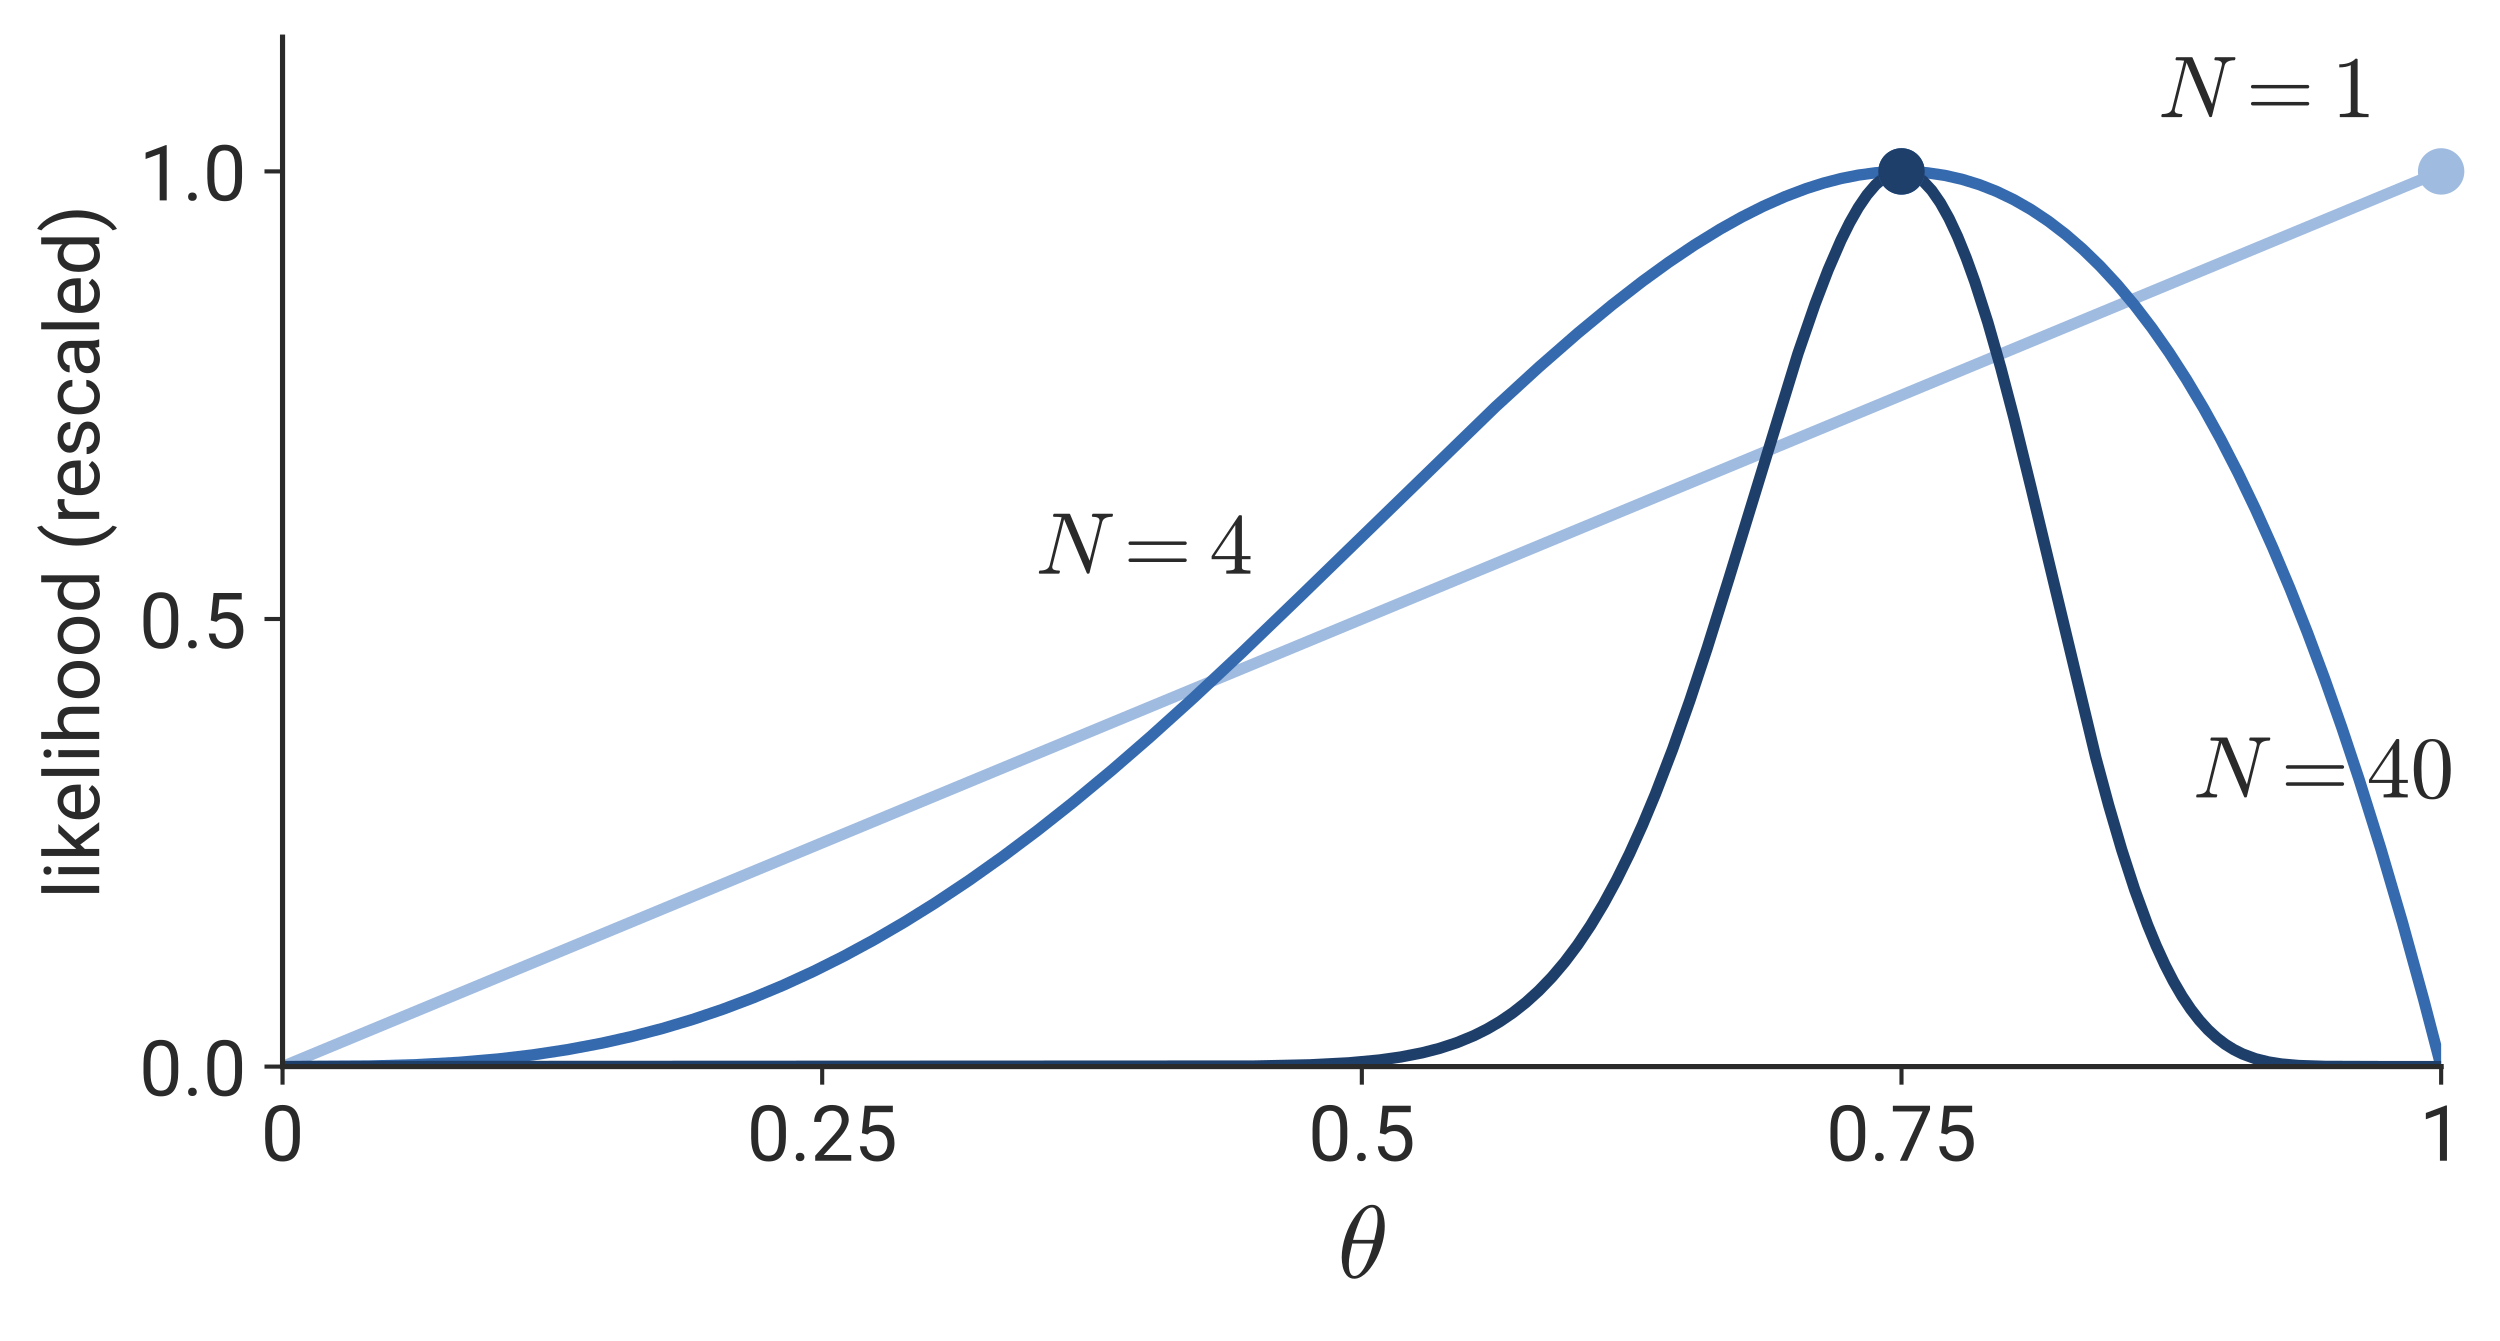
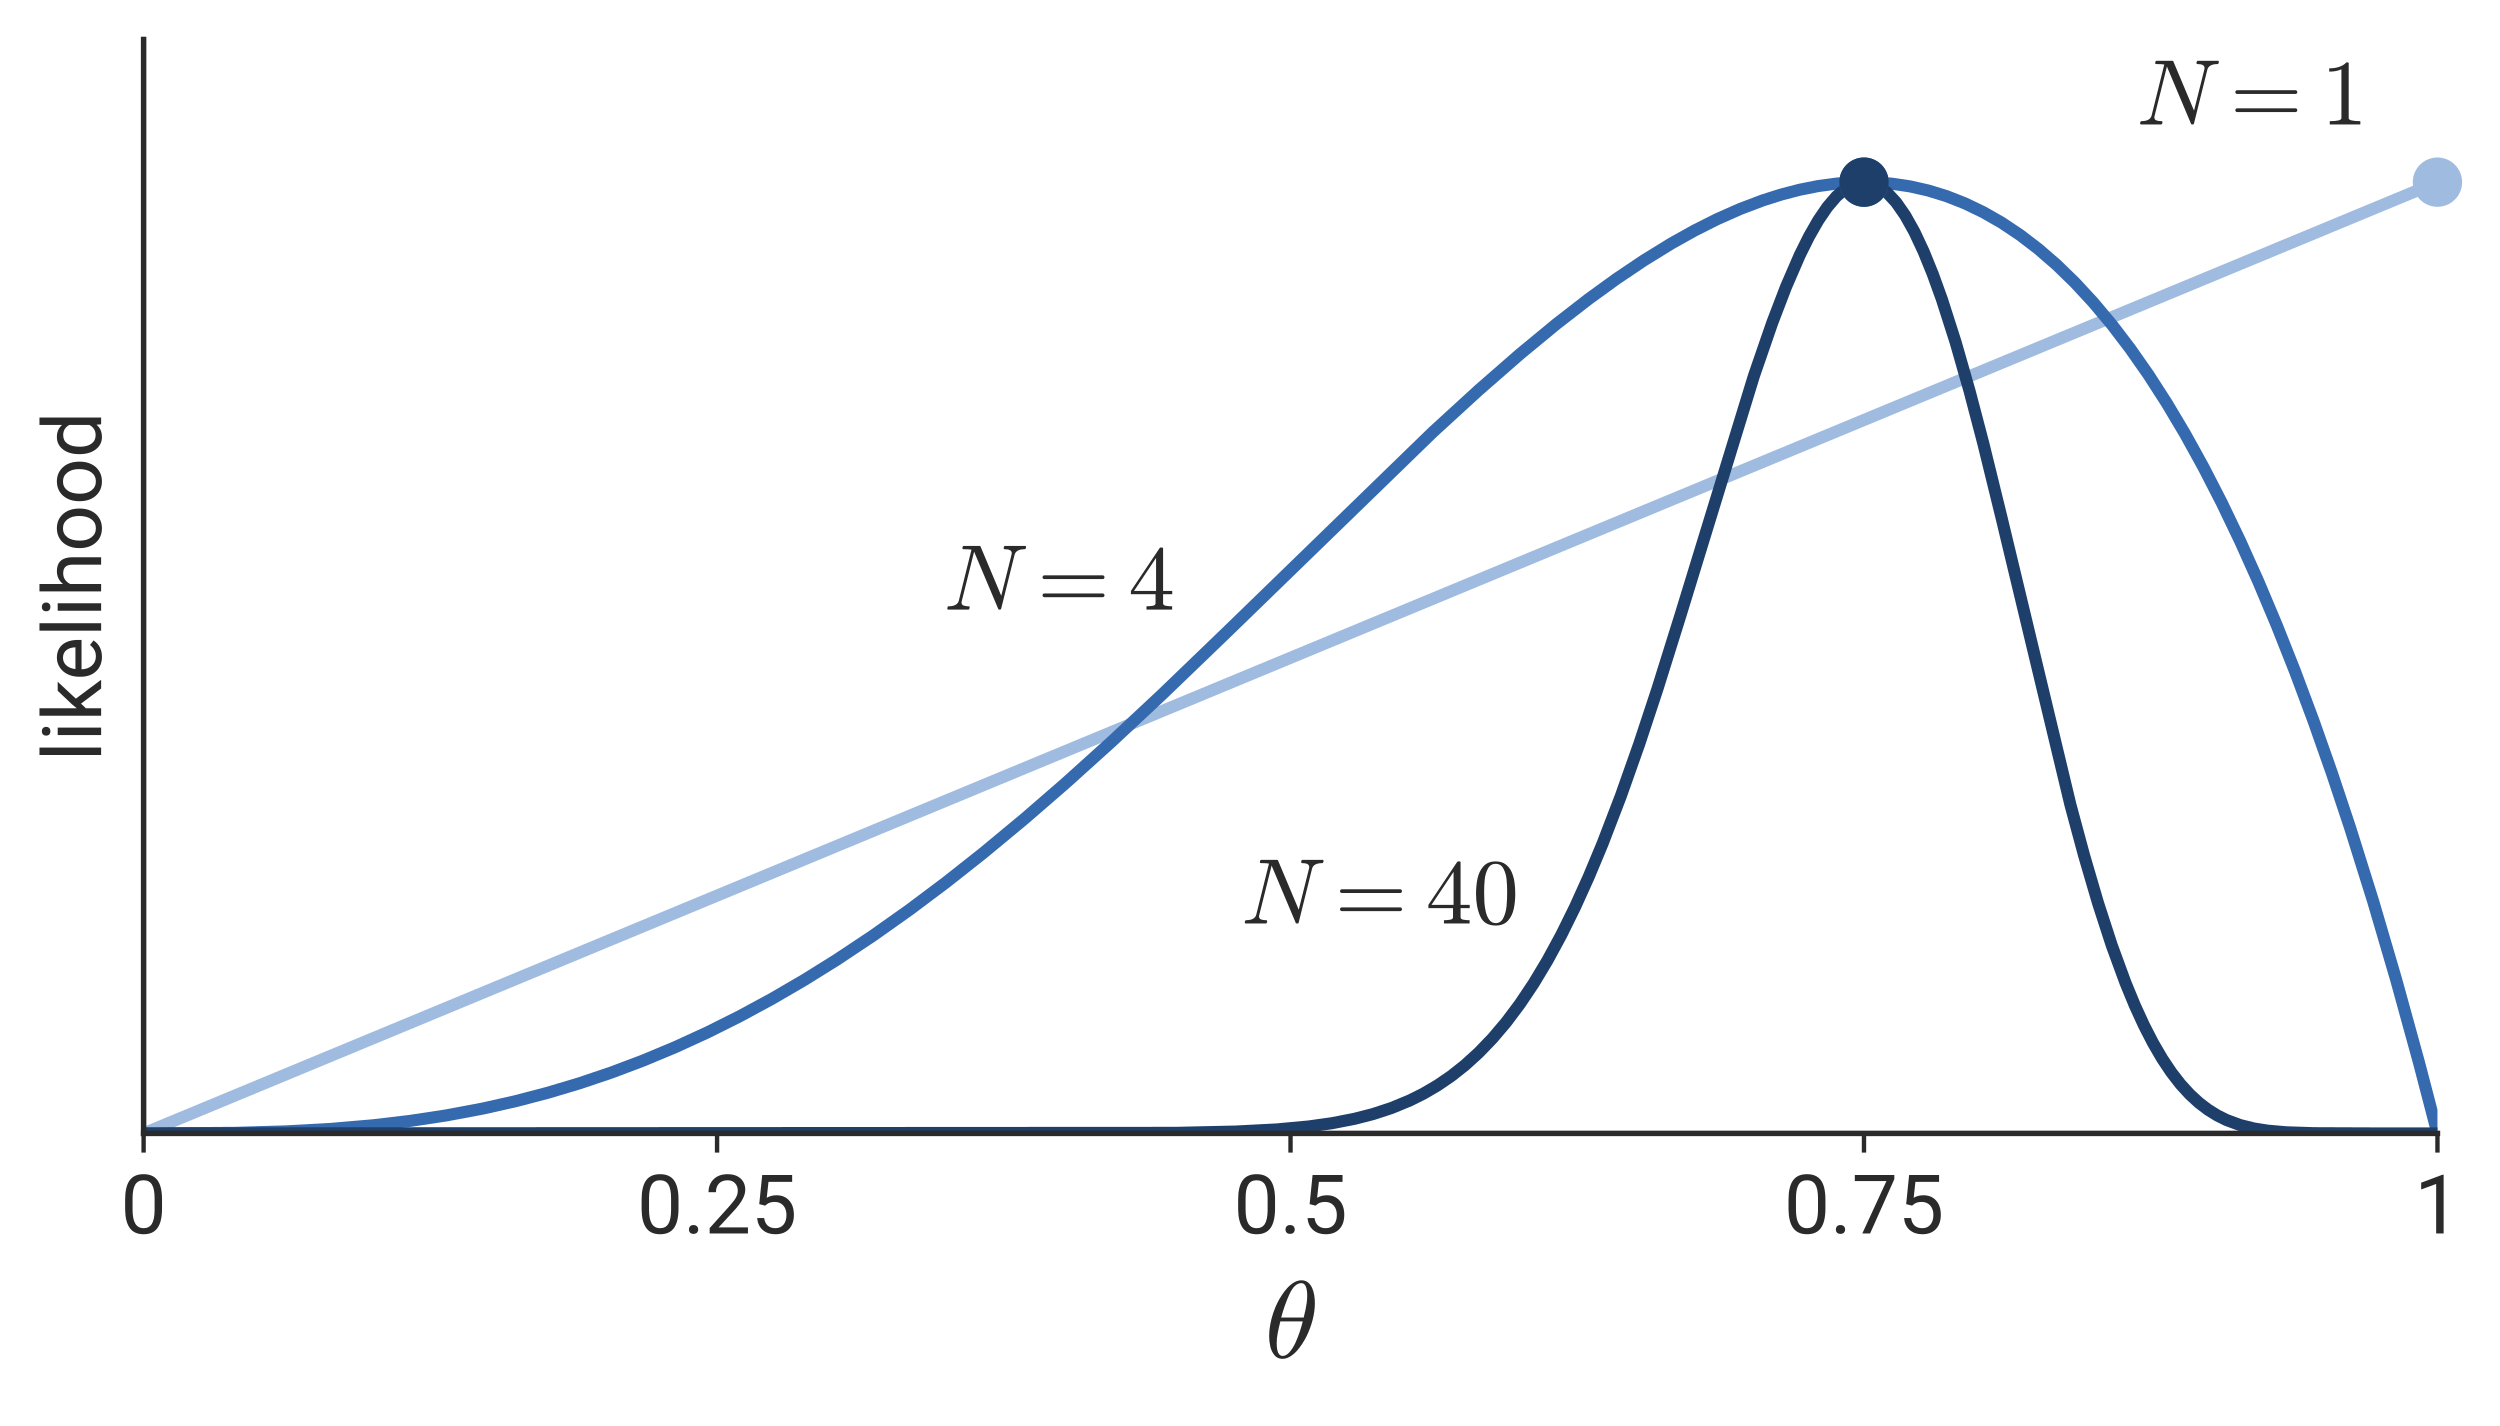
- <svg xmlns="http://www.w3.org/2000/svg" xmlns:xlink="http://www.w3.org/1999/xlink" width="484.688pt" height="259.984pt" viewBox="0 0 484.688 259.984" version="1.1">
+ <svg xmlns="http://www.w3.org/2000/svg" xmlns:xlink="http://www.w3.org/1999/xlink" width="456.112pt" height="259.984pt" viewBox="0 0 456.112 259.984" version="1.1">
  <defs>
    <style type="text/css">*{stroke-linejoin: round; stroke-linecap: butt}</style>
  </defs>
  <g id="figure_1">
    <g id="patch_1">
-       <path d="M 0 259.984  L 484.688 259.984  L 484.688 0  L 0 0  L 0 259.984  z " style="fill: none" />
+       <path d="M 0 259.984  L 456.112 259.984  L 456.112 0  L 0 0  L 0 259.984  z " style="fill: none" />
    </g>
    <g id="axes_1">
      <g id="patch_2">
-         <path d="M 54.777 206.784  L 473.277 206.784  L 473.277 7.2  L 54.777 7.2  L 54.777 206.784  z " style="fill: none" />
+         <path d="M 26.2 206.784  L 444.7 206.784  L 444.7 7.2  L 26.2 7.2  L 26.2 206.784  z " style="fill: none" />
      </g>
      <g id="matplotlib.axis_1">
        <g id="xtick_1">
          <g id="line2d_1">
            <defs>
-               <path id="m465f281642" d="M 0 0  L 0 3.5  " style="stroke: #2a2a2a; stroke-width: 0.8" />
+               <path id="m433464695c" d="M 0 0  L 0 3.5  " style="stroke: #2a2a2a; stroke-width: 0.8" />
            </defs>
            <g>
-               <use xlink:href="#m465f281642" x="54.777" y="206.784" style="fill: #2a2a2a; stroke: #2a2a2a; stroke-width: 0.8" />
+               <use xlink:href="#m433464695c" x="26.2" y="206.784" style="fill: #2a2a2a; stroke: #2a2a2a; stroke-width: 0.8" />
            </g>
          </g>
          <g id="text_1">
-             <g style="fill: #2a2a2a" transform="translate(50.56484 225.034) scale(0.15 -0.15)">
+             <g style="fill: #2a2a2a" transform="translate(21.98828 225.034) scale(0.15 -0.15)">
              <defs>
                <path id="Roboto-Regular-14" d="M 3231 1941  Q 3231 925 2884 431  Q 2538 -63 1800 -63  Q 1072 -63 722 420  Q 372 903 359 1863  L 359 2634  Q 359 3638 706 4125  Q 1053 4613 1794 4613  Q 2528 4613 2875 4142  Q 3222 3672 3231 2691  L 3231 1941  z M 2653 2731  Q 2653 3466 2447 3802  Q 2241 4138 1794 4138  Q 1350 4138 1147 3803  Q 944 3469 938 2775  L 938 1850  Q 938 1113 1152 761  Q 1366 409 1800 409  Q 2228 409 2436 740  Q 2644 1072 2653 1784  L 2653 2731  z " transform="scale(0.015625)" />
              </defs>
              <use xlink:href="#Roboto-Regular-14" />
            </g>
          </g>
        </g>
        <g id="xtick_2">
          <g id="line2d_2">
            <g>
-               <use xlink:href="#m465f281642" x="159.402" y="206.784" style="fill: #2a2a2a; stroke: #2a2a2a; stroke-width: 0.8" />
+               <use xlink:href="#m433464695c" x="130.825" y="206.784" style="fill: #2a2a2a; stroke: #2a2a2a; stroke-width: 0.8" />
            </g>
          </g>
          <g id="text_2">
-             <g style="fill: #2a2a2a" transform="translate(144.793 225.034) scale(0.15 -0.15)">
+             <g style="fill: #2a2a2a" transform="translate(116.2164 225.034) scale(0.15 -0.15)">
              <defs>
                <path id="Roboto-Regular-12" d="M 450 303  Q 450 453 539 553  Q 628 653 806 653  Q 984 653 1076 553  Q 1169 453 1169 303  Q 1169 159 1076 62  Q 984 -34 806 -34  Q 628 -34 539 62  Q 450 159 450 303  z " transform="scale(0.015625)" />
                <path id="Roboto-Regular-16" d="M 3359 0  L 378 0  L 378 416  L 1953 2166  Q 2303 2563 2436 2811  Q 2569 3059 2569 3325  Q 2569 3681 2353 3909  Q 2138 4138 1778 4138  Q 1347 4138 1108 3892  Q 869 3647 869 3209  L 291 3209  Q 291 3838 695 4225  Q 1100 4613 1778 4613  Q 2413 4613 2781 4280  Q 3150 3947 3150 3394  Q 3150 2722 2294 1794  L 1075 472  L 3359 472  L 3359 0  z " transform="scale(0.015625)" />
                <path id="Roboto-Regular-19" d="M 644 2281  L 875 4550  L 3206 4550  L 3206 4016  L 1366 4016  L 1228 2775  Q 1563 2972 1988 2972  Q 2609 2972 2975 2561  Q 3341 2150 3341 1450  Q 3341 747 2961 342  Q 2581 -63 1900 -63  Q 1297 -63 915 271  Q 534 606 481 1197  L 1028 1197  Q 1081 806 1306 607  Q 1531 409 1900 409  Q 2303 409 2533 684  Q 2763 959 2763 1444  Q 2763 1900 2514 2176  Q 2266 2453 1853 2453  Q 1475 2453 1259 2288  L 1106 2163  L 644 2281  z " transform="scale(0.015625)" />
              </defs>
              <use xlink:href="#Roboto-Regular-14" />
              <use xlink:href="#Roboto-Regular-12" transform="translate(56.15625 0)" />
              <use xlink:href="#Roboto-Regular-16" transform="translate(82.46875 0)" />
              <use xlink:href="#Roboto-Regular-19" transform="translate(138.625 0)" />
            </g>
          </g>
        </g>
        <g id="xtick_3">
          <g id="line2d_3">
            <g>
-               <use xlink:href="#m465f281642" x="264.027" y="206.784" style="fill: #2a2a2a; stroke: #2a2a2a; stroke-width: 0.8" />
+               <use xlink:href="#m433464695c" x="235.45" y="206.784" style="fill: #2a2a2a; stroke: #2a2a2a; stroke-width: 0.8" />
            </g>
          </g>
          <g id="text_3">
-             <g style="fill: #2a2a2a" transform="translate(253.6297 225.034) scale(0.15 -0.15)">
+             <g style="fill: #2a2a2a" transform="translate(225.0531 225.034) scale(0.15 -0.15)">
              <use xlink:href="#Roboto-Regular-14" />
              <use xlink:href="#Roboto-Regular-12" transform="translate(56.15625 0)" />
              <use xlink:href="#Roboto-Regular-19" transform="translate(82.46875 0)" />
            </g>
          </g>
        </g>
        <g id="xtick_4">
          <g id="line2d_4">
            <g>
-               <use xlink:href="#m465f281642" x="368.652" y="206.784" style="fill: #2a2a2a; stroke: #2a2a2a; stroke-width: 0.8" />
+               <use xlink:href="#m433464695c" x="340.075" y="206.784" style="fill: #2a2a2a; stroke: #2a2a2a; stroke-width: 0.8" />
            </g>
          </g>
          <g id="text_4">
-             <g style="fill: #2a2a2a" transform="translate(354.043 225.034) scale(0.15 -0.15)">
+             <g style="fill: #2a2a2a" transform="translate(325.4664 225.034) scale(0.15 -0.15)">
              <defs>
                <path id="Roboto-Regular-1b" d="M 3316 4225  L 1431 0  L 825 0  L 2703 4075  L 241 4075  L 241 4550  L 3316 4550  L 3316 4225  z " transform="scale(0.015625)" />
              </defs>
              <use xlink:href="#Roboto-Regular-14" />
              <use xlink:href="#Roboto-Regular-12" transform="translate(56.15625 0)" />
              <use xlink:href="#Roboto-Regular-1b" transform="translate(82.46875 0)" />
              <use xlink:href="#Roboto-Regular-19" transform="translate(138.625 0)" />
            </g>
          </g>
        </g>
        <g id="xtick_5">
          <g id="line2d_5">
            <g>
-               <use xlink:href="#m465f281642" x="473.277" y="206.784" style="fill: #2a2a2a; stroke: #2a2a2a; stroke-width: 0.8" />
+               <use xlink:href="#m433464695c" x="444.7" y="206.784" style="fill: #2a2a2a; stroke: #2a2a2a; stroke-width: 0.8" />
            </g>
          </g>
          <g id="text_5">
-             <g style="fill: #2a2a2a" transform="translate(469.0648 225.034) scale(0.15 -0.15)">
+             <g style="fill: #2a2a2a" transform="translate(440.4883 225.034) scale(0.15 -0.15)">
              <defs>
                <path id="Roboto-Regular-15" d="M 2278 0  L 1697 0  L 1697 3853  L 531 3425  L 531 3950  L 2188 4572  L 2278 4572  L 2278 0  z " transform="scale(0.015625)" />
              </defs>
              <use xlink:href="#Roboto-Regular-15" />
            </g>
          </g>
        </g>
        <g id="text_6">
-           <g style="fill: #2a2a2a" transform="translate(259.3266 247.784) scale(0.2 -0.2)">
+           <g style="fill: #2a2a2a" transform="translate(230.75 247.784) scale(0.2 -0.2)">
            <defs>
              <path id="Cmmi10-12" d="M 1031 -72  Q 741 -72 566 140  Q 391 353 323 653  Q 256 953 256 1247  L 256 1253  Q 256 1572 317 1915  Q 378 2259 493 2601  Q 609 2944 744 3213  Q 838 3400 986 3631  Q 1134 3863 1317 4064  Q 1500 4266 1711 4389  Q 1922 4513 2138 4513  L 2144 4513  Q 2375 4513 2529 4384  Q 2684 4256 2770 4056  Q 2856 3856 2890 3628  Q 2925 3400 2925 3194  Q 2925 2709 2794 2204  Q 2663 1700 2431 1228  Q 2344 1050 2189 809  Q 2034 569 1861 378  Q 1688 188 1472 58  Q 1256 -72 1038 -72  L 1031 -72  z M 1044 97  Q 1256 97 1451 323  Q 1647 550 1794 873  Q 1941 1197 2052 1536  Q 2163 1875 2216 2113  L 909 2113  Q 809 1709 753 1417  Q 697 1125 697 844  Q 697 97 1044 97  z M 959 2338  L 2272 2338  Q 2341 2619 2381 2808  Q 2422 2997 2450 3206  Q 2478 3416 2478 3597  Q 2478 4347 2138 4347  Q 1731 4347 1436 3692  Q 1141 3038 959 2338  z " transform="scale(0.015625)" />
            </defs>
            <use xlink:href="#Cmmi10-12" transform="translate(0 0.484375)" />
          </g>
        </g>
      </g>
      <g id="matplotlib.axis_2">
-         <g id="ytick_1">
-           <g id="line2d_6">
-             <defs>
-               <path id="m99d8e438ce" d="M 0 0  L -3.5 0  " style="stroke: #2a2a2a; stroke-width: 0.8" />
-             </defs>
-             <g>
-               <use xlink:href="#m99d8e438ce" x="54.777" y="206.784" style="fill: #2a2a2a; stroke: #2a2a2a; stroke-width: 0.8" />
-             </g>
-           </g>
-           <g id="text_7">
-             <g style="fill: #2a2a2a" transform="translate(26.98281 212.409) scale(0.15 -0.15)">
-               <use xlink:href="#Roboto-Regular-14" />
-               <use xlink:href="#Roboto-Regular-12" transform="translate(56.15625 0)" />
-               <use xlink:href="#Roboto-Regular-14" transform="translate(82.46875 0)" />
-             </g>
-           </g>
-         </g>
-         <g id="ytick_2">
-           <g id="line2d_7">
-             <g>
-               <use xlink:href="#m99d8e438ce" x="54.777" y="120.008" style="fill: #2a2a2a; stroke: #2a2a2a; stroke-width: 0.8" />
-             </g>
-           </g>
-           <g id="text_8">
-             <g style="fill: #2a2a2a" transform="translate(26.98281 125.6333) scale(0.15 -0.15)">
-               <use xlink:href="#Roboto-Regular-14" />
-               <use xlink:href="#Roboto-Regular-12" transform="translate(56.15625 0)" />
-               <use xlink:href="#Roboto-Regular-19" transform="translate(82.46875 0)" />
-             </g>
-           </g>
-         </g>
-         <g id="ytick_3">
-           <g id="line2d_8">
-             <g>
-               <use xlink:href="#m99d8e438ce" x="54.777" y="33.233" style="fill: #2a2a2a; stroke: #2a2a2a; stroke-width: 0.8" />
-             </g>
-           </g>
-           <g id="text_9">
-             <g style="fill: #2a2a2a" transform="translate(26.98281 38.8577) scale(0.15 -0.15)">
-               <use xlink:href="#Roboto-Regular-15" />
-               <use xlink:href="#Roboto-Regular-12" transform="translate(56.15625 0)" />
-               <use xlink:href="#Roboto-Regular-14" transform="translate(82.46875 0)" />
-             </g>
-           </g>
-         </g>
-         <g id="text_10">
-           <g style="fill: #2a2a2a" transform="translate(19.23281 174.2553) rotate(-90) scale(0.15 -0.15)">
+         <g id="text_7">
+           <g style="fill: #2a2a2a" transform="translate(18.45 138.8893) rotate(-90) scale(0.15 -0.15)">
            <defs>
              <path id="Roboto-Regular-50" d="M 1066 0  L 488 0  L 488 4800  L 1066 4800  L 1066 0  z " transform="scale(0.015625)" />
              <path id="Roboto-Regular-4d" d="M 1066 0  L 488 0  L 488 3381  L 1066 3381  L 1066 0  z M 441 4278  Q 441 4419 527 4516  Q 613 4613 781 4613  Q 950 4613 1037 4516  Q 1125 4419 1125 4278  Q 1125 4138 1037 4044  Q 950 3950 781 3950  Q 613 3950 527 4044  Q 441 4138 441 4278  z " transform="scale(0.015625)" />
              <path id="Roboto-Regular-4f" d="M 1381 1566  L 1019 1188  L 1019 0  L 441 0  L 441 4800  L 1019 4800  L 1019 1897  L 1328 2269  L 2381 3381  L 3084 3381  L 1769 1969  L 3238 0  L 2559 0  L 1381 1566  z " transform="scale(0.015625)" />
              <path id="Roboto-Regular-49" d="M 1841 -63  Q 1153 -63 722 389  Q 291 841 291 1597  L 291 1703  Q 291 2206 483 2601  Q 675 2997 1020 3220  Q 1366 3444 1769 3444  Q 2428 3444 2793 3009  Q 3159 2575 3159 1766  L 3159 1525  L 869 1525  Q 881 1025 1161 717  Q 1441 409 1872 409  Q 2178 409 2390 534  Q 2603 659 2763 866  L 3116 591  Q 2691 -63 1841 -63  z M 1769 2969  Q 1419 2969 1181 2714  Q 944 2459 888 2000  L 2581 2000  L 2581 2044  Q 2556 2484 2343 2726  Q 2131 2969 1769 2969  z " transform="scale(0.015625)" />
              <path id="Roboto-Regular-4c" d="M 1016 2972  Q 1400 3444 2016 3444  Q 3088 3444 3097 2234  L 3097 0  L 2519 0  L 2519 2238  Q 2516 2603 2352 2778  Q 2188 2953 1841 2953  Q 1559 2953 1346 2803  Q 1134 2653 1016 2409  L 1016 0  L 438 0  L 438 4800  L 1016 4800  L 1016 2972  z " transform="scale(0.015625)" />
              <path id="Roboto-Regular-53" d="M 284 1722  Q 284 2219 479 2616  Q 675 3013 1023 3228  Q 1372 3444 1819 3444  Q 2509 3444 2936 2966  Q 3363 2488 3363 1694  L 3363 1653  Q 3363 1159 3173 767  Q 2984 375 2632 156  Q 2281 -63 1825 -63  Q 1138 -63 711 415  Q 284 894 284 1681  L 284 1722  z M 866 1653  Q 866 1091 1127 750  Q 1388 409 1825 409  Q 2266 409 2525 754  Q 2784 1100 2784 1722  Q 2784 2278 2520 2623  Q 2256 2969 1819 2969  Q 1391 2969 1128 2628  Q 866 2288 866 1653  z " transform="scale(0.015625)" />
              <path id="Roboto-Regular-48" d="M 297 1719  Q 297 2497 665 2970  Q 1034 3444 1631 3444  Q 2225 3444 2572 3038  L 2572 4800  L 3150 4800  L 3150 0  L 2619 0  L 2591 363  Q 2244 -63 1625 -63  Q 1038 -63 667 418  Q 297 900 297 1675  L 297 1719  z M 875 1653  Q 875 1078 1112 753  Q 1350 428 1769 428  Q 2319 428 2572 922  L 2572 2475  Q 2313 2953 1775 2953  Q 1350 2953 1112 2625  Q 875 2297 875 1653  z " transform="scale(0.015625)" />
-               <path id="Roboto-Regular-4" transform="scale(0.015625)" />
-               <path id="Roboto-Regular-c" d="M 416 1847  Q 416 2553 605 3203  Q 794 3853 1169 4384  Q 1544 4916 1947 5134  L 2066 4753  Q 1609 4403 1317 3684  Q 1025 2966 997 2075  L 994 1809  Q 994 603 1434 -284  Q 1700 -816 2066 -1116  L 1947 -1469  Q 1531 -1238 1153 -694  Q 416 369 416 1847  z " transform="scale(0.015625)" />
-               <path id="Roboto-Regular-56" d="M 2072 2863  Q 1941 2884 1788 2884  Q 1219 2884 1016 2400  L 1016 0  L 438 0  L 438 3381  L 1000 3381  L 1009 2991  Q 1294 3444 1816 3444  Q 1984 3444 2072 3400  L 2072 2863  z " transform="scale(0.015625)" />
-               <path id="Roboto-Regular-57" d="M 2406 897  Q 2406 1131 2229 1261  Q 2053 1391 1614 1484  Q 1175 1578 917 1709  Q 659 1841 536 2022  Q 413 2203 413 2453  Q 413 2869 764 3156  Q 1116 3444 1663 3444  Q 2238 3444 2595 3147  Q 2953 2850 2953 2388  L 2372 2388  Q 2372 2625 2170 2797  Q 1969 2969 1663 2969  Q 1347 2969 1169 2831  Q 991 2694 991 2472  Q 991 2263 1156 2156  Q 1322 2050 1755 1953  Q 2188 1856 2456 1722  Q 2725 1588 2854 1398  Q 2984 1209 2984 938  Q 2984 484 2621 210  Q 2259 -63 1681 -63  Q 1275 -63 962 81  Q 650 225 473 483  Q 297 741 297 1041  L 875 1041  Q 891 750 1108 579  Q 1325 409 1681 409  Q 2009 409 2207 542  Q 2406 675 2406 897  z " transform="scale(0.015625)" />
-               <path id="Roboto-Regular-47" d="M 1794 409  Q 2103 409 2334 596  Q 2566 784 2591 1066  L 3138 1066  Q 3122 775 2937 512  Q 2753 250 2445 93  Q 2138 -63 1794 -63  Q 1103 -63 695 398  Q 288 859 288 1659  L 288 1756  Q 288 2250 469 2634  Q 650 3019 989 3231  Q 1328 3444 1791 3444  Q 2359 3444 2736 3103  Q 3113 2763 3138 2219  L 2591 2219  Q 2566 2547 2342 2758  Q 2119 2969 1791 2969  Q 1350 2969 1108 2651  Q 866 2334 866 1734  L 866 1625  Q 866 1041 1106 725  Q 1347 409 1794 409  z " transform="scale(0.015625)" />
-               <path id="Roboto-Regular-45" d="M 2525 0  Q 2475 100 2444 356  Q 2041 -63 1481 -63  Q 981 -63 661 220  Q 341 503 341 938  Q 341 1466 742 1758  Q 1144 2050 1872 2050  L 2434 2050  L 2434 2316  Q 2434 2619 2253 2798  Q 2072 2978 1719 2978  Q 1409 2978 1200 2822  Q 991 2666 991 2444  L 409 2444  Q 409 2697 589 2933  Q 769 3169 1076 3306  Q 1384 3444 1753 3444  Q 2338 3444 2669 3151  Q 3000 2859 3013 2347  L 3013 791  Q 3013 325 3131 50  L 3131 0  L 2525 0  z M 1566 441  Q 1838 441 2081 581  Q 2325 722 2434 947  L 2434 1641  L 1981 1641  Q 919 1641 919 1019  Q 919 747 1100 594  Q 1281 441 1566 441  z " transform="scale(0.015625)" />
-               <path id="Roboto-Regular-d" d="M 1772 1816  Q 1772 1119 1589 480  Q 1406 -159 1029 -700  Q 653 -1241 241 -1469  L 119 -1116  Q 600 -747 892 29  Q 1184 806 1191 1753  L 1191 1853  Q 1191 2509 1053 3073  Q 916 3638 670 4084  Q 425 4531 119 4781  L 241 5134  Q 653 4906 1026 4372  Q 1400 3838 1586 3194  Q 1772 2550 1772 1816  z " transform="scale(0.015625)" />
            </defs>
            <use xlink:href="#Roboto-Regular-50" />
            <use xlink:href="#Roboto-Regular-4d" transform="translate(24.26562 0)" />
            <use xlink:href="#Roboto-Regular-4f" transform="translate(48.53125 0)" />
            <use xlink:href="#Roboto-Regular-49" transform="translate(98.25 0)" />
            <use xlink:href="#Roboto-Regular-50" transform="translate(151.2344 0)" />
            <use xlink:href="#Roboto-Regular-4d" transform="translate(175.5 0)" />
            <use xlink:href="#Roboto-Regular-4c" transform="translate(199.7656 0)" />
            <use xlink:href="#Roboto-Regular-53" transform="translate(254.8438 0)" />
            <use xlink:href="#Roboto-Regular-53" transform="translate(311.875 0)" />
            <use xlink:href="#Roboto-Regular-48" transform="translate(368.9062 0)" />
-             <use xlink:href="#Roboto-Regular-4" transform="translate(425.2969 0)" />
-             <use xlink:href="#Roboto-Regular-c" transform="translate(450.0469 0)" />
-             <use xlink:href="#Roboto-Regular-56" transform="translate(484.2344 0)" />
-             <use xlink:href="#Roboto-Regular-49" transform="translate(517.1562 0)" />
-             <use xlink:href="#Roboto-Regular-57" transform="translate(570.1406 0)" />
-             <use xlink:href="#Roboto-Regular-47" transform="translate(621.7031 0)" />
-             <use xlink:href="#Roboto-Regular-45" transform="translate(674.0469 0)" />
-             <use xlink:href="#Roboto-Regular-50" transform="translate(728.4375 0)" />
-             <use xlink:href="#Roboto-Regular-49" transform="translate(752.7031 0)" />
-             <use xlink:href="#Roboto-Regular-48" transform="translate(805.6875 0)" />
-             <use xlink:href="#Roboto-Regular-d" transform="translate(862.0781 0)" />
-           </g>
-         </g>
+           </g>
+         </g>
+       </g>
+       <g id="line2d_6">
+         <path d="M 26.2 206.784  L 444.7 33.233  L 444.7 33.233  " clip-path="url(#pf705cfe840)" style="fill: none; stroke: #9fbbe0; stroke-width: 2.2; stroke-linecap: square" />
+       </g>
+       <g id="line2d_7">
+         <path d="M 26.2 206.784  L 42.94 206.683  L 52.147 206.416  L 60.517 205.951  L 68.05 205.303  L 74.746 204.513  L 81.442 203.499  L 88.138 202.239  L 93.997 200.921  L 99.856 199.392  L 105.715 197.642  L 111.574 195.664  L 117.433 193.452  L 123.292 191.003  L 129.151 188.313  L 135.01 185.382  L 140.869 182.209  L 146.728 178.797  L 152.587 175.148  L 159.283 170.695  L 165.979 165.95  L 172.675 160.925  L 179.371 155.635  L 186.904 149.388  L 194.437 142.857  L 202.807 135.307  L 212.014 126.703  L 223.732 115.422  L 261.397 78.85  L 269.767 71.187  L 277.3 64.611  L 283.996 59.085  L 289.855 54.544  L 294.877 50.903  L 299.899 47.522  L 304.921 44.426  L 309.106 42.086  L 313.291 39.98  L 317.476 38.127  L 321.661 36.542  L 325.009 35.481  L 328.357 34.613  L 331.705 33.947  L 335.053 33.494  L 338.401 33.262  L 341.749 33.263  L 345.097 33.505  L 348.445 34  L 351.793 34.757  L 355.141 35.788  L 358.489 37.103  L 361.837 38.713  L 365.185 40.629  L 368.533 42.863  L 371.881 45.425  L 375.229 48.327  L 378.577 51.582  L 381.925 55.2  L 385.273 59.195  L 388.621 63.578  L 391.969 68.361  L 395.317 73.557  L 398.665 79.179  L 402.013 85.24  L 405.361 91.753  L 408.709 98.73  L 412.057 106.186  L 415.405 114.133  L 418.753 122.586  L 422.101 131.557  L 425.449 141.063  L 428.797 151.115  L 432.982 164.472  L 437.167 178.735  L 441.352 193.933  L 444.7 206.784  L 444.7 206.784  " clip-path="url(#pf705cfe840)" style="fill: none; stroke: #356aaf; stroke-width: 2.2; stroke-linecap: square" />
+       </g>
+       <g id="line2d_8">
+         <path d="M 26.2 206.784  L 214.525 206.682  L 225.406 206.445  L 232.939 206.057  L 238.798 205.514  L 242.983 204.928  L 247.168 204.113  L 250.516 203.25  L 253.864 202.152  L 257.212 200.77  L 259.723 199.516  L 262.234 198.046  L 264.745 196.334  L 267.256 194.353  L 269.767 192.073  L 272.278 189.467  L 274.789 186.505  L 277.3 183.161  L 279.811 179.41  L 282.322 175.23  L 284.833 170.603  L 287.344 165.517  L 289.855 159.965  L 292.366 153.95  L 295.714 145.229  L 299.062 135.759  L 302.41 125.632  L 306.595 112.253  L 319.987 68.597  L 323.335 58.9  L 325.846 52.343  L 328.357 46.55  L 330.031 43.18  L 331.705 40.246  L 333.379 37.783  L 335.053 35.824  L 336.727 34.397  L 337.564 33.891  L 338.401 33.527  L 339.238 33.306  L 340.075 33.233  L 340.912 33.307  L 341.749 33.531  L 342.586 33.905  L 343.423 34.431  L 344.26 35.108  L 345.934 36.916  L 347.608 39.326  L 349.282 42.325  L 350.956 45.897  L 352.63 50.017  L 354.304 54.656  L 356.815 62.508  L 359.326 71.301  L 361.837 80.87  L 365.185 94.511  L 377.74 146.837  L 380.251 156.142  L 382.762 164.712  L 385.273 172.453  L 387.784 179.306  L 389.458 183.368  L 391.132 187.024  L 392.806 190.282  L 394.48 193.154  L 396.154 195.658  L 397.828 197.815  L 399.502 199.649  L 401.176 201.189  L 402.85 202.464  L 404.524 203.503  L 406.198 204.337  L 408.709 205.265  L 411.22 205.887  L 413.731 206.284  L 417.079 206.578  L 422.101 206.743  L 432.982 206.784  L 444.7 206.784  L 444.7 206.784  " clip-path="url(#pf705cfe840)" style="fill: none; stroke: #1f3f6b; stroke-width: 2.2; stroke-linecap: square" />
+       </g>
+       <g id="patch_3">
+         <path d="M 26.2 206.784  L 26.2 7.2  " style="fill: none; stroke: #2a2a2a; stroke-linejoin: miter; stroke-linecap: square" />
+       </g>
+       <g id="patch_4">
+         <path d="M 26.2 206.784  L 444.7 206.784  " style="fill: none; stroke: #2a2a2a; stroke-linejoin: miter; stroke-linecap: square" />
      </g>
      <g id="line2d_9">
-         <path d="M 54.777 206.784  L 473.277 33.233  L 473.277 33.233  " clip-path="url(#p8bc5a18be7)" style="fill: none; stroke: #9fbbe0; stroke-width: 2.2; stroke-linecap: square" />
-       </g>
-       <g id="line2d_10">
-         <path d="M 54.777 206.784  L 71.517 206.683  L 80.724 206.416  L 89.094 205.951  L 96.627 205.303  L 103.323 204.513  L 110.019 203.499  L 116.715 202.239  L 122.574 200.921  L 128.433 199.392  L 134.292 197.642  L 140.151 195.664  L 146.01 193.452  L 151.869 191.003  L 157.728 188.313  L 163.587 185.382  L 169.446 182.209  L 175.305 178.797  L 181.164 175.148  L 187.86 170.695  L 194.556 165.95  L 201.252 160.925  L 207.948 155.635  L 215.481 149.388  L 223.014 142.857  L 231.384 135.307  L 240.591 126.703  L 252.309 115.422  L 289.974 78.85  L 298.344 71.187  L 305.877 64.611  L 312.573 59.085  L 318.432 54.544  L 323.454 50.903  L 328.476 47.522  L 333.498 44.426  L 337.683 42.086  L 341.868 39.98  L 346.053 38.127  L 350.238 36.542  L 353.586 35.481  L 356.934 34.613  L 360.282 33.947  L 363.63 33.494  L 366.978 33.262  L 370.326 33.263  L 373.674 33.505  L 377.022 34  L 380.37 34.757  L 383.718 35.788  L 387.066 37.103  L 390.414 38.713  L 393.762 40.629  L 397.11 42.863  L 400.458 45.425  L 403.806 48.327  L 407.154 51.582  L 410.502 55.2  L 413.85 59.195  L 417.198 63.578  L 420.546 68.361  L 423.894 73.557  L 427.242 79.179  L 430.59 85.24  L 433.938 91.753  L 437.286 98.73  L 440.634 106.186  L 443.982 114.133  L 447.33 122.586  L 450.678 131.557  L 454.026 141.063  L 457.374 151.115  L 461.559 164.472  L 465.744 178.735  L 469.929 193.933  L 473.277 206.784  L 473.277 206.784  " clip-path="url(#p8bc5a18be7)" style="fill: none; stroke: #356aaf; stroke-width: 2.2; stroke-linecap: square" />
-       </g>
-       <g id="line2d_11">
-         <path d="M 54.777 206.784  L 243.102 206.682  L 253.983 206.445  L 261.516 206.057  L 267.375 205.514  L 271.56 204.928  L 275.745 204.113  L 279.093 203.25  L 282.441 202.152  L 285.789 200.77  L 288.3 199.516  L 290.811 198.046  L 293.322 196.334  L 295.833 194.353  L 298.344 192.073  L 300.855 189.467  L 303.366 186.505  L 305.877 183.161  L 308.388 179.41  L 310.899 175.23  L 313.41 170.603  L 315.921 165.517  L 318.432 159.965  L 320.943 153.95  L 324.291 145.229  L 327.639 135.759  L 330.987 125.632  L 335.172 112.253  L 348.564 68.597  L 351.912 58.9  L 354.423 52.343  L 356.934 46.55  L 358.608 43.18  L 360.282 40.246  L 361.956 37.783  L 363.63 35.824  L 365.304 34.397  L 366.141 33.891  L 366.978 33.527  L 367.815 33.306  L 368.652 33.233  L 369.489 33.307  L 370.326 33.531  L 371.163 33.905  L 372 34.431  L 372.837 35.108  L 374.511 36.916  L 376.185 39.326  L 377.859 42.325  L 379.533 45.897  L 381.207 50.017  L 382.881 54.656  L 385.392 62.508  L 387.903 71.301  L 390.414 80.87  L 393.762 94.511  L 406.317 146.837  L 408.828 156.142  L 411.339 164.712  L 413.85 172.453  L 416.361 179.306  L 418.035 183.368  L 419.709 187.024  L 421.383 190.282  L 423.057 193.154  L 424.731 195.658  L 426.405 197.815  L 428.079 199.649  L 429.753 201.189  L 431.427 202.464  L 433.101 203.503  L 434.775 204.337  L 437.286 205.265  L 439.797 205.887  L 442.308 206.284  L 445.656 206.578  L 450.678 206.743  L 461.559 206.784  L 473.277 206.784  L 473.277 206.784  " clip-path="url(#p8bc5a18be7)" style="fill: none; stroke: #1f3f6b; stroke-width: 2.2; stroke-linecap: square" />
-       </g>
-       <g id="patch_3">
-         <path d="M 54.777 206.784  L 54.777 7.2  " style="fill: none; stroke: #2a2a2a; stroke-linejoin: miter; stroke-linecap: square" />
-       </g>
-       <g id="patch_4">
-         <path d="M 54.777 206.784  L 473.277 206.784  " style="fill: none; stroke: #2a2a2a; stroke-linejoin: miter; stroke-linecap: square" />
-       </g>
-       <g id="line2d_12">
        <defs>
-           <path id="m56fe8bf409" d="M 0 4  C 1.061 4 2.078 3.579 2.828 2.828  C 3.579 2.078 4 1.061 4 0  C 4 -1.061 3.579 -2.078 2.828 -2.828  C 2.078 -3.579 1.061 -4 0 -4  C -1.061 -4 -2.078 -3.579 -2.828 -2.828  C -3.579 -2.078 -4 -1.061 -4 0  C -4 1.061 -3.579 2.078 -2.828 2.828  C -2.078 3.579 -1.061 4 0 4  z " style="stroke: #9fbbe0" />
+           <path id="mc324548aa7" d="M 0 4  C 1.061 4 2.078 3.579 2.828 2.828  C 3.579 2.078 4 1.061 4 0  C 4 -1.061 3.579 -2.078 2.828 -2.828  C 2.078 -3.579 1.061 -4 0 -4  C -1.061 -4 -2.078 -3.579 -2.828 -2.828  C -3.579 -2.078 -4 -1.061 -4 0  C -4 1.061 -3.579 2.078 -2.828 2.828  C -2.078 3.579 -1.061 4 0 4  z " style="stroke: #9fbbe0" />
        </defs>
        <g>
-           <use xlink:href="#m56fe8bf409" x="473.277" y="33.233" style="fill: #9fbbe0; stroke: #9fbbe0" />
-         </g>
-       </g>
-       <g id="text_11">
-         <g style="fill: #2a2a2a" transform="translate(418.3916 22.81962) scale(0.17 -0.17)">
+           <use xlink:href="#mc324548aa7" x="444.7" y="33.233" style="fill: #9fbbe0; stroke: #9fbbe0" />
+         </g>
+       </g>
+       <g id="text_8">
+         <g style="fill: #2a2a2a" transform="translate(389.815 22.81962) scale(0.17 -0.17)">
          <defs>
            <path id="Cmmi10-5d" d="M 300 0  Q 238 0 238 84  Q 241 100 250 139  Q 259 178 276 201  Q 294 225 319 225  Q 931 225 1031 616  L 1900 4116  Q 1722 4147 1338 4147  Q 1275 4147 1275 4231  Q 1278 4247 1287 4286  Q 1297 4325 1314 4348  Q 1331 4372 1356 4372  L 2463 4372  Q 2509 4372 2522 4331  L 3944 947  L 4653 3781  Q 4666 3850 4666 3878  Q 4666 4147 4172 4147  Q 4109 4147 4109 4231  Q 4131 4313 4143 4342  Q 4156 4372 4219 4372  L 5588 4372  Q 5650 4372 5650 4288  Q 5647 4272 5637 4233  Q 5628 4194 5611 4170  Q 5594 4147 5569 4147  Q 4956 4147 4856 3756  L 3938 56  Q 3916 0 3872 0  L 3794 0  Q 3750 0 3738 44  L 2106 3916  L 2094 3956  Q 2081 3969 2081 3975  L 1234 588  Q 1228 572 1225 548  Q 1222 525 1216 494  Q 1216 328 1359 276  Q 1503 225 1716 225  Q 1778 225 1778 141  Q 1756 53 1740 26  Q 1725 0 1672 0  L 300 0  z " transform="scale(0.015625)" />
            <path id="Cmr10-29" d="M 481 850  Q 428 850 393 890  Q 359 931 359 978  Q 359 1031 393 1068  Q 428 1106 481 1106  L 4500 1106  Q 4547 1106 4581 1068  Q 4616 1031 4616 978  Q 4616 931 4581 890  Q 4547 850 4500 850  L 481 850  z M 481 2094  Q 428 2094 393 2131  Q 359 2169 359 2222  Q 359 2269 393 2309  Q 428 2350 481 2350  L 4500 2350  Q 4547 2350 4581 2309  Q 4616 2269 4616 2222  Q 4616 2169 4581 2131  Q 4547 2094 4500 2094  L 481 2094  z " transform="scale(0.015625)" />
            <path id="Cmr10-64" d="M 594 0  L 594 225  Q 1394 225 1394 428  L 1394 3788  Q 1063 3628 556 3628  L 556 3853  Q 1341 3853 1741 4263  L 1831 4263  Q 1853 4263 1873 4245  Q 1894 4228 1894 4206  L 1894 428  Q 1894 225 2694 225  L 2694 0  L 594 0  z " transform="scale(0.015625)" />
          </defs>
          <use xlink:href="#Cmmi10-5d" transform="translate(0 0.6875)" />
          <use xlink:href="#Cmr10-29" transform="translate(100.3223 0.6875)" />
          <use xlink:href="#Cmr10-64" transform="translate(198.0079 0.6875)" />
        </g>
      </g>
-       <g id="line2d_13">
+       <g id="line2d_10">
        <defs>
-           <path id="mdd60512d06" d="M 0 4  C 1.061 4 2.078 3.579 2.828 2.828  C 3.579 2.078 4 1.061 4 0  C 4 -1.061 3.579 -2.078 2.828 -2.828  C 2.078 -3.579 1.061 -4 0 -4  C -1.061 -4 -2.078 -3.579 -2.828 -2.828  C -3.579 -2.078 -4 -1.061 -4 0  C -4 1.061 -3.579 2.078 -2.828 2.828  C -2.078 3.579 -1.061 4 0 4  z " style="stroke: #356aaf" />
+           <path id="ma06a5e2af8" d="M 0 4  C 1.061 4 2.078 3.579 2.828 2.828  C 3.579 2.078 4 1.061 4 0  C 4 -1.061 3.579 -2.078 2.828 -2.828  C 2.078 -3.579 1.061 -4 0 -4  C -1.061 -4 -2.078 -3.579 -2.828 -2.828  C -3.579 -2.078 -4 -1.061 -4 0  C -4 1.061 -3.579 2.078 -2.828 2.828  C -2.078 3.579 -1.061 4 0 4  z " style="stroke: #356aaf" />
        </defs>
        <g>
-           <use xlink:href="#mdd60512d06" x="368.652" y="33.233" style="fill: #356aaf; stroke: #356aaf" />
-         </g>
-       </g>
-       <g id="text_12">
-         <g style="fill: #2a2a2a" transform="translate(200.7716 111.3308) scale(0.17 -0.17)">
+           <use xlink:href="#ma06a5e2af8" x="340.075" y="33.233" style="fill: #356aaf; stroke: #356aaf" />
+         </g>
+       </g>
+       <g id="text_9">
+         <g style="fill: #2a2a2a" transform="translate(172.195 111.3308) scale(0.17 -0.17)">
          <defs>
            <path id="Cmr10-3b" d="M 178 1056  L 178 1281  L 2156 4231  Q 2178 4263 2222 4263  L 2316 4263  Q 2388 4263 2388 4191  L 2388 1281  L 3016 1281  L 3016 1056  L 2388 1056  L 2388 428  Q 2388 297 2575 261  Q 2763 225 3009 225  L 3009 0  L 1247 0  L 1247 225  Q 1494 225 1681 261  Q 1869 297 1869 428  L 1869 1056  L 178 1056  z M 391 1281  L 1906 1281  L 1906 3547  L 391 1281  z " transform="scale(0.015625)" />
          </defs>
          <use xlink:href="#Cmmi10-5d" transform="translate(0 0.6875)" />
          <use xlink:href="#Cmr10-29" transform="translate(100.3223 0.6875)" />
          <use xlink:href="#Cmr10-3b" transform="translate(198.0079 0.6875)" />
        </g>
      </g>
-       <g id="line2d_14">
+       <g id="line2d_11">
        <defs>
-           <path id="mac093f384b" d="M 0 4  C 1.061 4 2.078 3.579 2.828 2.828  C 3.579 2.078 4 1.061 4 0  C 4 -1.061 3.579 -2.078 2.828 -2.828  C 2.078 -3.579 1.061 -4 0 -4  C -1.061 -4 -2.078 -3.579 -2.828 -2.828  C -3.579 -2.078 -4 -1.061 -4 0  C -4 1.061 -3.579 2.078 -2.828 2.828  C -2.078 3.579 -1.061 4 0 4  z " style="stroke: #1f3f6b" />
+           <path id="m6942008e4a" d="M 0 4  C 1.061 4 2.078 3.579 2.828 2.828  C 3.579 2.078 4 1.061 4 0  C 4 -1.061 3.579 -2.078 2.828 -2.828  C 2.078 -3.579 1.061 -4 0 -4  C -1.061 -4 -2.078 -3.579 -2.828 -2.828  C -3.579 -2.078 -4 -1.061 -4 0  C -4 1.061 -3.579 2.078 -2.828 2.828  C -2.078 3.579 -1.061 4 0 4  z " style="stroke: #1f3f6b" />
        </defs>
        <g>
-           <use xlink:href="#mac093f384b" x="368.652" y="33.233" style="fill: #1f3f6b; stroke: #1f3f6b" />
-         </g>
-       </g>
-       <g id="text_13">
-         <g style="fill: #2a2a2a" transform="translate(425.1491 154.7186) scale(0.17 -0.17)">
+           <use xlink:href="#m6942008e4a" x="340.075" y="33.233" style="fill: #1f3f6b; stroke: #1f3f6b" />
+         </g>
+       </g>
+       <g id="text_10">
+         <g style="fill: #2a2a2a" transform="translate(226.47 168.6027) scale(0.17 -0.17)">
          <defs>
            <path id="Cmr10-28" d="M 1600 -141  Q 816 -141 533 504  Q 250 1150 250 2041  Q 250 2597 351 3087  Q 453 3578 754 3920  Q 1056 4263 1600 4263  Q 2022 4263 2290 4056  Q 2559 3850 2700 3523  Q 2841 3197 2892 2823  Q 2944 2450 2944 2041  Q 2944 1491 2842 1011  Q 2741 531 2444 195  Q 2147 -141 1600 -141  z M 1600 25  Q 1956 25 2131 390  Q 2306 756 2347 1200  Q 2388 1644 2388 2144  Q 2388 2625 2347 3031  Q 2306 3438 2132 3767  Q 1959 4097 1600 4097  Q 1238 4097 1063 3765  Q 888 3434 847 3029  Q 806 2625 806 2144  Q 806 1788 823 1472  Q 841 1156 916 820  Q 991 484 1158 254  Q 1325 25 1600 25  z " transform="scale(0.015625)" />
          </defs>
          <use xlink:href="#Cmmi10-5d" transform="translate(0 0.6875)" />
          <use xlink:href="#Cmr10-29" transform="translate(100.3223 0.6875)" />
          <use xlink:href="#Cmr10-3b" transform="translate(198.0079 0.6875)" />
          <use xlink:href="#Cmr10-28" transform="translate(248.0079 0.6875)" />
        </g>
      </g>
    </g>
  </g>
  <defs>
-     <clipPath id="p8bc5a18be7">
-       <rect x="54.777" y="7.2" width="418.5" height="199.584" />
+     <clipPath id="pf705cfe840">
+       <rect x="26.2" y="7.2" width="418.5" height="199.584" />
    </clipPath>
  </defs>
</svg>
